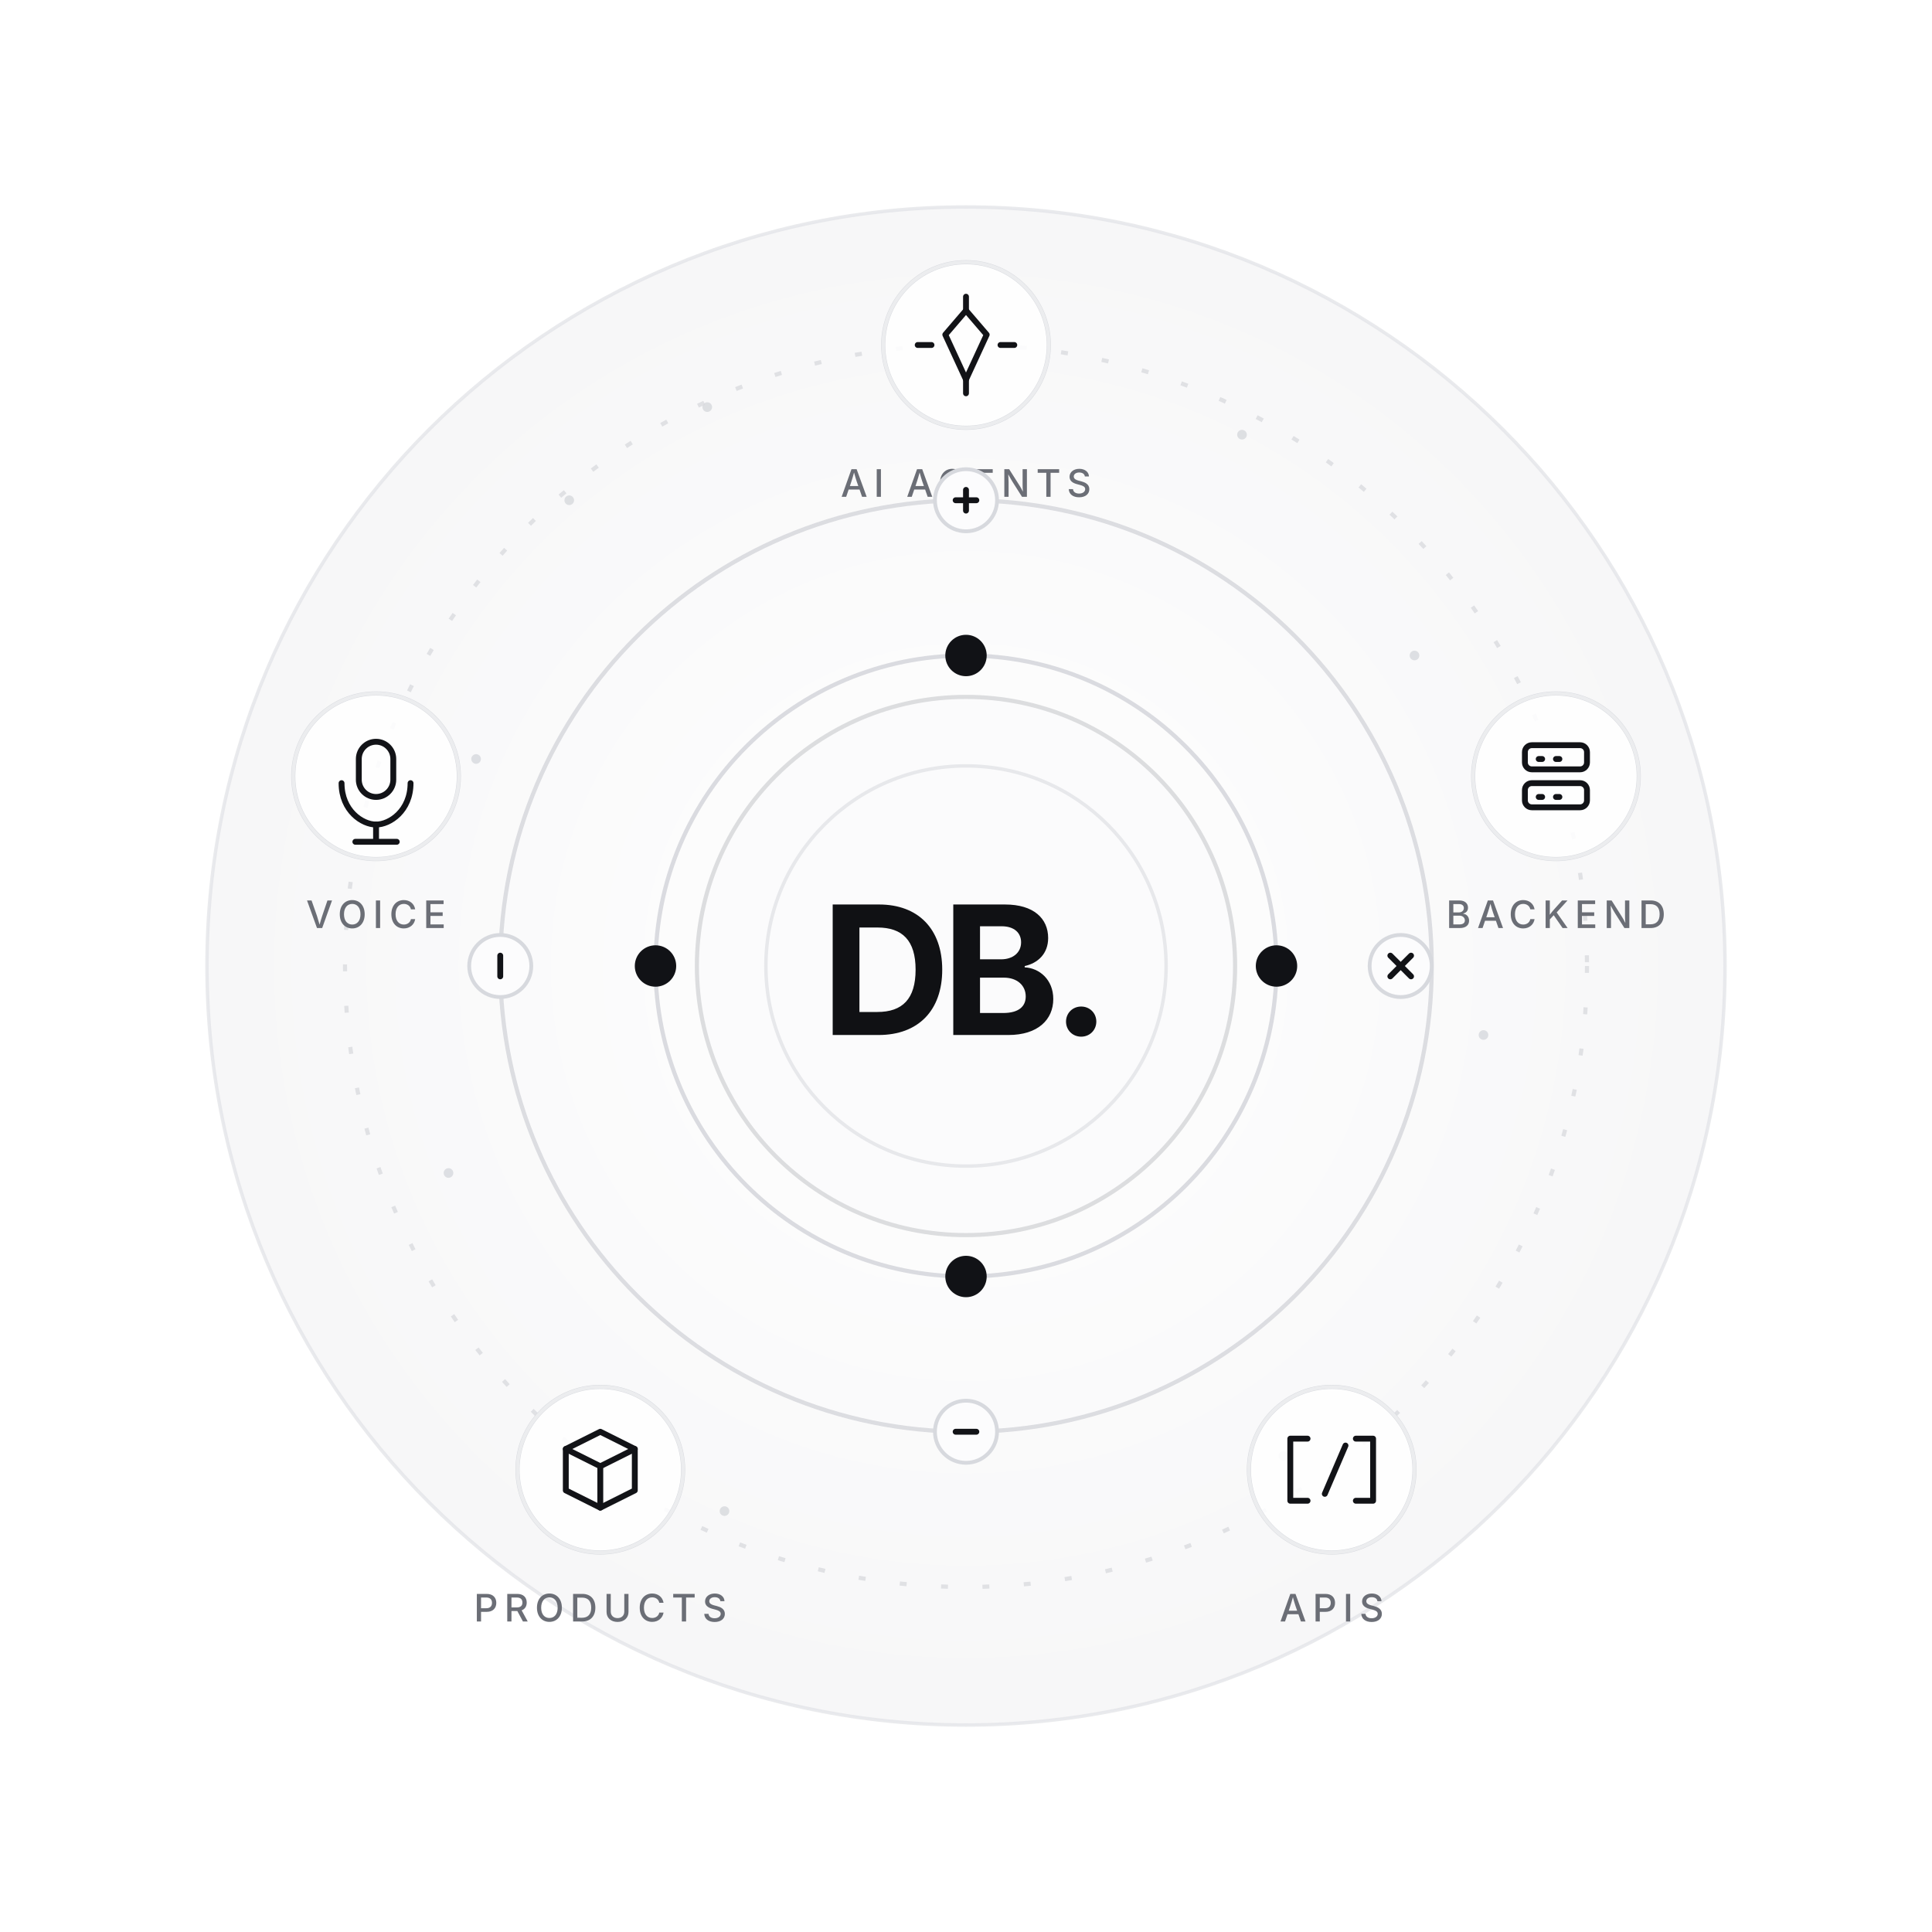
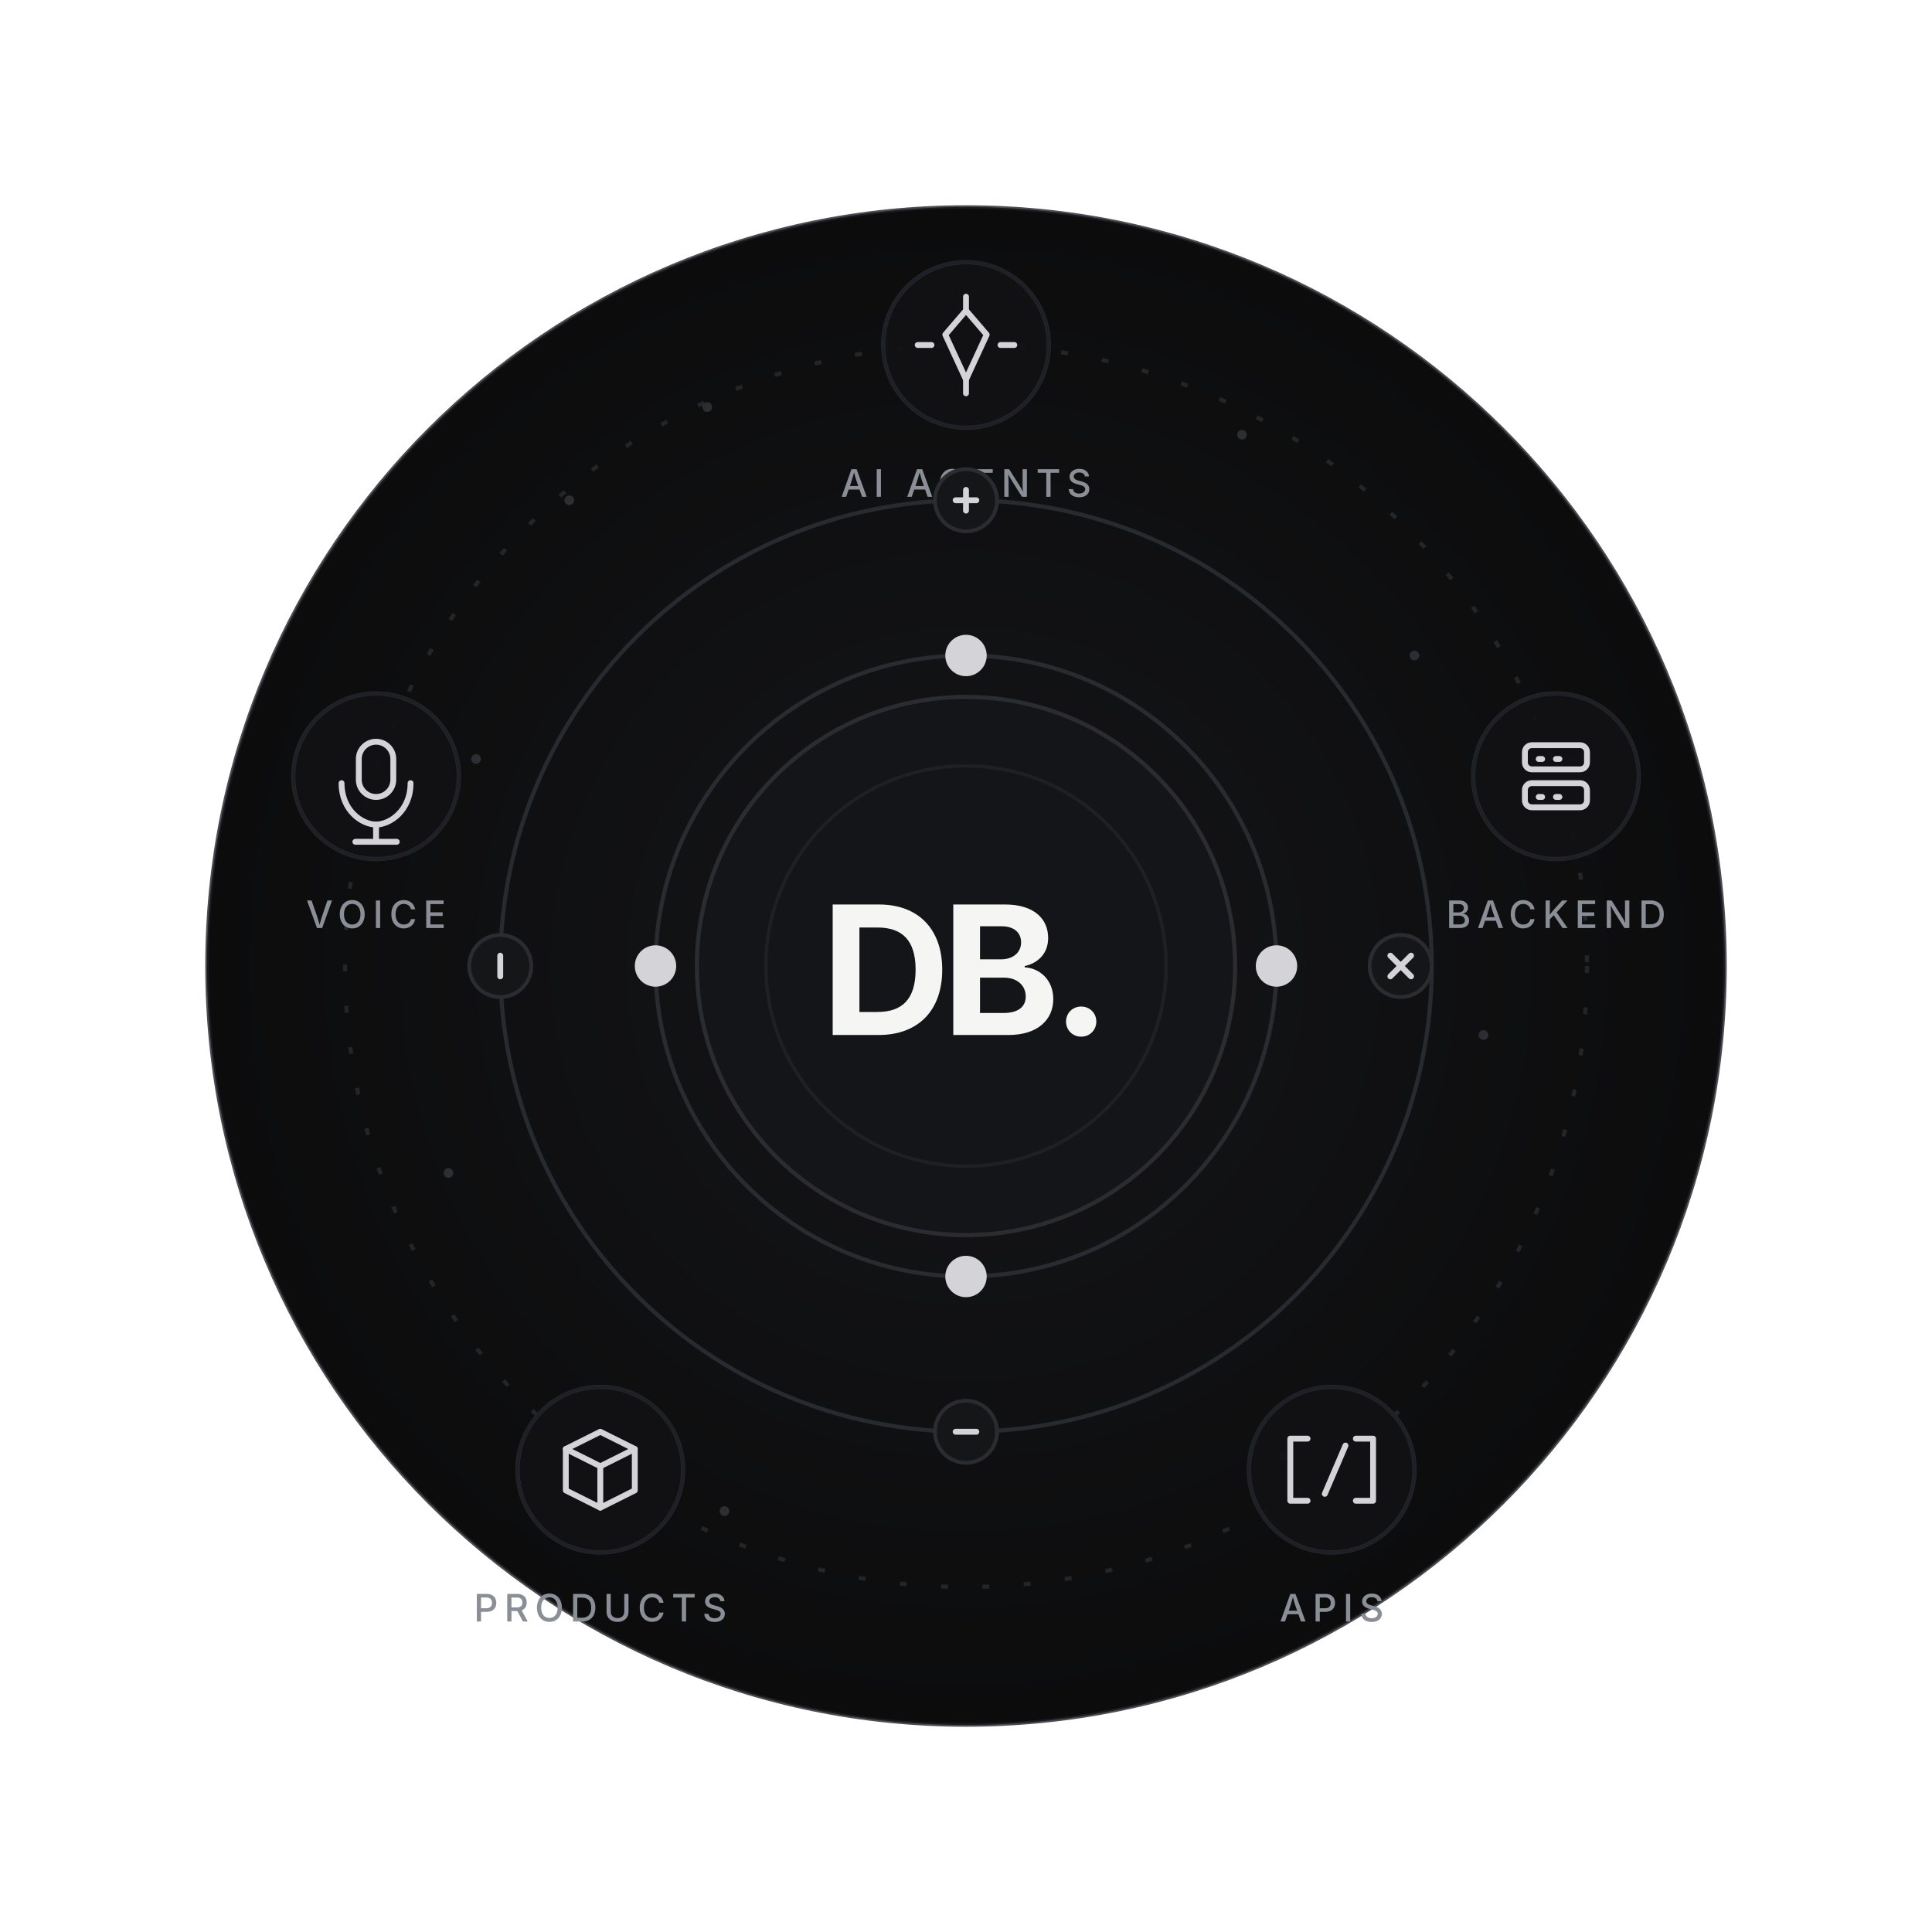
<svg xmlns="http://www.w3.org/2000/svg" width="560" height="560" viewBox="0 0 560 560" fill="none" role="img" aria-label="Animated systems orbit for Dhruv Bhavsar">
  <defs>
    <radialGradient id="bgGrad" cx="0" cy="0" r="1" gradientUnits="userSpaceOnUse" gradientTransform="translate(280 280) rotate(90) scale(240)">
-       <stop offset="0%" stop-color="#FFFFFF" />
-       <stop offset="100%" stop-color="#F6F6F7" />
+       <stop offset="0%" stop-color="#151618" />
+       <stop offset="100%" stop-color="#0B0B0C" />
    </radialGradient>
    <filter id="softBlur" x="-20%" y="-20%" width="140%" height="140%">
      <feGaussianBlur stdDeviation="8" />
    </filter>
    <style>
-       .ring-1 { stroke: #D8D9DE; stroke-width: 1.2; fill: none; }
-       .ring-2 { stroke: #E4E5E8; stroke-width: 1; fill: none; }
+       .ring-1 { stroke: #2A2C32; stroke-width: 1.2; fill: none; }
+       .ring-2 { stroke: #1E2025; stroke-width: 1; fill: none; }
      .label {
        font-family: Inter, ui-sans-serif, system-ui, -apple-system, BlinkMacSystemFont, "Segoe UI", sans-serif;
        font-size: 11px;
        font-weight: 500;
        letter-spacing: 0.16em;
        text-transform: uppercase;
-         fill: #6B6E76;
+         fill: #8A8E96;
      }
      .center-title {
        font-family: Inter, ui-sans-serif, system-ui, -apple-system, BlinkMacSystemFont, "Segoe UI", sans-serif;
        font-size: 52px;
        font-weight: 700;
        letter-spacing: -0.05em;
-         fill: #101114;
+         fill: #F5F5F4;
      }
      .center-sub {
        font-family: Inter, ui-sans-serif, system-ui, -apple-system, BlinkMacSystemFont, "Segoe UI", sans-serif;
        font-size: 12px;
        letter-spacing: 0.18em;
        text-transform: uppercase;
-         fill: #8A8E96;
+         fill: #6B6E76;
      }
      .node-shell {
-         fill: rgba(255,255,255,0.88);
-         stroke: #D7D9DE;
+         fill: rgba(17,18,20,0.88);
+         stroke: #2A2C32;
        stroke-width: 1.2;
      }
      .node-icon {
-         stroke: #121317;
+         stroke: #D4D4D8;
        stroke-width: 1.7;
        stroke-linecap: round;
        stroke-linejoin: round;
        fill: none;
      }
      .tiny-dot {
-         fill: #D2D4D9;
+         fill: #3A3C42;
        opacity: 0.7;
      }
      .glow {
-         fill: #D8DAE0;
-         opacity: 0.35;
+         fill: #2A2C32;
+         opacity: 0.45;
      }

      @media (prefers-reduced-motion: reduce) {
        .spin-slow, .spin-reverse, .pulse, .floaty {
          animation: none !important;
        }
      }
    </style>
    <path id="orbitPathOuter" d="M 280,100 A 180,180 0 1,1 279.9,100" />
    <path id="orbitPathMid" d="M 280,145 A 135,135 0 1,1 279.9,145" />
    <path id="orbitPathInner" d="M 280,190 A 90,90 0 1,1 279.9,190" />
  </defs>
  <circle cx="280" cy="280" r="220" fill="url(#bgGrad)" />
  <circle cx="280" cy="280" r="220" class="ring-2" opacity="0.8" />
  <g>
    <circle class="tiny-dot" cx="165" cy="145" r="1.4">
      <animate attributeName="opacity" values="0.25;0.7;0.25" dur="4.8s" repeatCount="indefinite" />
    </circle>
    <circle class="tiny-dot" cx="205" cy="118" r="1.4">
      <animate attributeName="opacity" values="0.3;0.75;0.3" dur="5.2s" repeatCount="indefinite" />
    </circle>
    <circle class="tiny-dot" cx="360" cy="126" r="1.4">
      <animate attributeName="opacity" values="0.25;0.65;0.25" dur="4.4s" repeatCount="indefinite" />
    </circle>
    <circle class="tiny-dot" cx="410" cy="190" r="1.4">
      <animate attributeName="opacity" values="0.2;0.6;0.2" dur="5.8s" repeatCount="indefinite" />
    </circle>
    <circle class="tiny-dot" cx="430" cy="300" r="1.4">
      <animate attributeName="opacity" values="0.25;0.7;0.25" dur="5.1s" repeatCount="indefinite" />
    </circle>
    <circle class="tiny-dot" cx="372" cy="422" r="1.4">
      <animate attributeName="opacity" values="0.25;0.8;0.25" dur="4.1s" repeatCount="indefinite" />
    </circle>
    <circle class="tiny-dot" cx="210" cy="438" r="1.4">
      <animate attributeName="opacity" values="0.25;0.7;0.25" dur="5.5s" repeatCount="indefinite" />
    </circle>
    <circle class="tiny-dot" cx="130" cy="340" r="1.4">
      <animate attributeName="opacity" values="0.2;0.6;0.2" dur="5.7s" repeatCount="indefinite" />
    </circle>
    <circle class="tiny-dot" cx="138" cy="220" r="1.4">
      <animate attributeName="opacity" values="0.25;0.65;0.25" dur="4.6s" repeatCount="indefinite" />
    </circle>
  </g>
  <g filter="url(#softBlur)">
    <circle class="glow" r="5">
      <animateMotion dur="10s" repeatCount="indefinite" rotate="auto">
        <mpath href="#orbitPathOuter" />
      </animateMotion>
    </circle>
    <circle class="glow" r="4">
      <animateMotion dur="7.5s" repeatCount="indefinite" rotate="auto-reverse">
        <mpath href="#orbitPathMid" />
      </animateMotion>
    </circle>
  </g>
  <g>
    <circle cx="280" cy="280" r="180" class="ring-1" stroke-dasharray="2 10" opacity="0.75" />
    <circle cx="280" cy="280" r="135" class="ring-1" opacity="0.9" />
    <circle cx="280" cy="280" r="90" class="ring-1" opacity="0.95" />
  </g>
  <g>
-     <circle cx="280" cy="280" r="78" fill="#FBFBFC" stroke="#DCDDDF" stroke-width="1.2" />
-     <circle cx="280" cy="280" r="58" fill="none" stroke="#E7E8EB" stroke-width="1" />
+     <circle cx="280" cy="280" r="78" fill="#141518" stroke="#2A2C32" stroke-width="1.2" />
+     <circle cx="280" cy="280" r="58" fill="none" stroke="#1E2025" stroke-width="1" />
    <text class="center-title" x="280" y="300" text-anchor="middle">DB.</text>
  </g>
  <g>
    <animateTransform attributeName="transform" type="rotate" from="0 280 280" to="360 280 280" dur="28s" repeatCount="indefinite" />
    <g transform="translate(280 100)">
      <g>
        <animateTransform attributeName="transform" type="rotate" from="360 0 0" to="0 0 0" dur="28s" repeatCount="indefinite" />
        <circle class="node-shell" r="24" />
-         <circle cx="0" cy="0" r="24" fill="none" stroke="#ECEDEF" stroke-width="1">
+         <circle cx="0" cy="0" r="24" fill="none" stroke="#1E2025" stroke-width="1">
          <animate attributeName="r" values="24;26;24" dur="3.6s" repeatCount="indefinite" />
          <animate attributeName="opacity" values="0.6;0.2;0.6" dur="3.6s" repeatCount="indefinite" />
        </circle>
        <path class="node-icon" d="M-6 -3 L0 -10 L6 -3 L0 10 Z" />
        <path class="node-icon" d="M0 -10 V-14 M10 0 H14 M0 10 V14 M-10 0 H-14" />
        <text class="label" x="0" y="44" text-anchor="middle">AI AGENTS</text>
      </g>
    </g>
    <g transform="translate(451 225)">
      <g>
        <animateTransform attributeName="transform" type="rotate" from="360 0 0" to="0 0 0" dur="28s" repeatCount="indefinite" />
        <circle class="node-shell" r="24" />
-         <circle cx="0" cy="0" r="24" fill="none" stroke="#ECEDEF" stroke-width="1">
+         <circle cx="0" cy="0" r="24" fill="none" stroke="#1E2025" stroke-width="1">
          <animate attributeName="r" values="24;26;24" dur="4.2s" repeatCount="indefinite" />
          <animate attributeName="opacity" values="0.55;0.2;0.55" dur="4.2s" repeatCount="indefinite" />
        </circle>
        <rect x="-9" y="-9" width="18" height="7" rx="2" class="node-icon" />
        <rect x="-9" y="2" width="18" height="7" rx="2" class="node-icon" />
        <path class="node-icon" d="M-5 -5 H-4 M0 -5 H1 M-5 6 H-4 M0 6 H1" />
        <text class="label" x="0" y="44" text-anchor="middle">BACKEND</text>
      </g>
    </g>
    <g transform="translate(386 426)">
      <g>
        <animateTransform attributeName="transform" type="rotate" from="360 0 0" to="0 0 0" dur="28s" repeatCount="indefinite" />
        <circle class="node-shell" r="24" />
-         <circle cx="0" cy="0" r="24" fill="none" stroke="#ECEDEF" stroke-width="1">
+         <circle cx="0" cy="0" r="24" fill="none" stroke="#1E2025" stroke-width="1">
          <animate attributeName="r" values="24;26;24" dur="3.8s" repeatCount="indefinite" />
          <animate attributeName="opacity" values="0.6;0.18;0.6" dur="3.8s" repeatCount="indefinite" />
        </circle>
        <path class="node-icon" d="M-7 -9 L-12 -9 L-12 9 L-7 9" />
        <path class="node-icon" d="M7 -9 L12 -9 L12 9 L7 9" />
        <path class="node-icon" d="M-2 7 L4 -7" />
        <text class="label" x="0" y="44" text-anchor="middle">APIS</text>
      </g>
    </g>
    <g transform="translate(174 426)">
      <g>
        <animateTransform attributeName="transform" type="rotate" from="360 0 0" to="0 0 0" dur="28s" repeatCount="indefinite" />
        <circle class="node-shell" r="24" />
-         <circle cx="0" cy="0" r="24" fill="none" stroke="#ECEDEF" stroke-width="1">
+         <circle cx="0" cy="0" r="24" fill="none" stroke="#1E2025" stroke-width="1">
          <animate attributeName="r" values="24;26;24" dur="4.5s" repeatCount="indefinite" />
          <animate attributeName="opacity" values="0.58;0.16;0.58" dur="4.5s" repeatCount="indefinite" />
        </circle>
        <path class="node-icon" d="M0 -11 L10 -6 V6 L0 11 L-10 6 V-6 Z" />
        <path class="node-icon" d="M-10 -6 L0 -1 L10 -6" />
        <path class="node-icon" d="M0 -1 V11" />
        <text class="label" x="0" y="44" text-anchor="middle">PRODUCTS</text>
      </g>
    </g>
    <g transform="translate(109 225)">
      <g>
        <animateTransform attributeName="transform" type="rotate" from="360 0 0" to="0 0 0" dur="28s" repeatCount="indefinite" />
        <circle class="node-shell" r="24" />
-         <circle cx="0" cy="0" r="24" fill="none" stroke="#ECEDEF" stroke-width="1">
+         <circle cx="0" cy="0" r="24" fill="none" stroke="#1E2025" stroke-width="1">
          <animate attributeName="r" values="24;26;24" dur="3.3s" repeatCount="indefinite" />
          <animate attributeName="opacity" values="0.65;0.2;0.65" dur="3.3s" repeatCount="indefinite" />
        </circle>
        <rect x="-5" y="-10" width="10" height="16" rx="5" class="node-icon" />
        <path class="node-icon" d="M-10 2 C-10 10 -4 14 0 14 C4 14 10 10 10 2" />
        <path class="node-icon" d="M0 14 V19 M-6 19 H6" />
        <text class="label" x="0" y="44" text-anchor="middle">VOICE</text>
      </g>
    </g>
  </g>
  <g>
    <animateTransform attributeName="transform" type="rotate" from="360 280 280" to="0 280 280" dur="20s" repeatCount="indefinite" />
    <g transform="translate(280 145)">
-       <circle r="9" fill="#FCFCFD" stroke="#D7D9DE" stroke-width="1.1" />
+       <circle r="9" fill="#151618" stroke="#2A2C32" stroke-width="1.1" />
      <path class="node-icon" d="M-3 0 H3 M0 -3 V3" />
    </g>
    <g transform="translate(406 280)">
-       <circle r="9" fill="#FCFCFD" stroke="#D7D9DE" stroke-width="1.1" />
+       <circle r="9" fill="#151618" stroke="#2A2C32" stroke-width="1.1" />
      <path class="node-icon" d="M-3 -3 L3 3 M3 -3 L-3 3" />
    </g>
    <g transform="translate(280 415)">
-       <circle r="9" fill="#FCFCFD" stroke="#D7D9DE" stroke-width="1.1" />
+       <circle r="9" fill="#151618" stroke="#2A2C32" stroke-width="1.1" />
      <path class="node-icon" d="M-3 0 H3" />
    </g>
    <g transform="translate(145 280)">
-       <circle r="9" fill="#FCFCFD" stroke="#D7D9DE" stroke-width="1.1" />
+       <circle r="9" fill="#151618" stroke="#2A2C32" stroke-width="1.1" />
      <path class="node-icon" d="M0 -3 V3" />
    </g>
  </g>
  <g>
    <animateTransform attributeName="transform" type="rotate" from="0 280 280" to="360 280 280" dur="14s" repeatCount="indefinite" />
    <g transform="translate(280 190)">
-       <circle r="6" fill="#111216" />
+       <circle r="6" fill="#D4D4D8" />
      <animate attributeName="opacity" values="0.35;0.9;0.35" dur="2.6s" repeatCount="indefinite" />
    </g>
    <g transform="translate(370 280)">
-       <circle r="6" fill="#111216" />
+       <circle r="6" fill="#D4D4D8" />
      <animate attributeName="opacity" values="0.35;0.75;0.35" dur="3.1s" repeatCount="indefinite" />
    </g>
    <g transform="translate(280 370)">
-       <circle r="6" fill="#111216" />
+       <circle r="6" fill="#D4D4D8" />
      <animate attributeName="opacity" values="0.35;0.8;0.35" dur="2.9s" repeatCount="indefinite" />
    </g>
    <g transform="translate(190 280)">
-       <circle r="6" fill="#111216" />
+       <circle r="6" fill="#D4D4D8" />
      <animate attributeName="opacity" values="0.35;0.7;0.35" dur="3.4s" repeatCount="indefinite" />
    </g>
  </g>
</svg>
